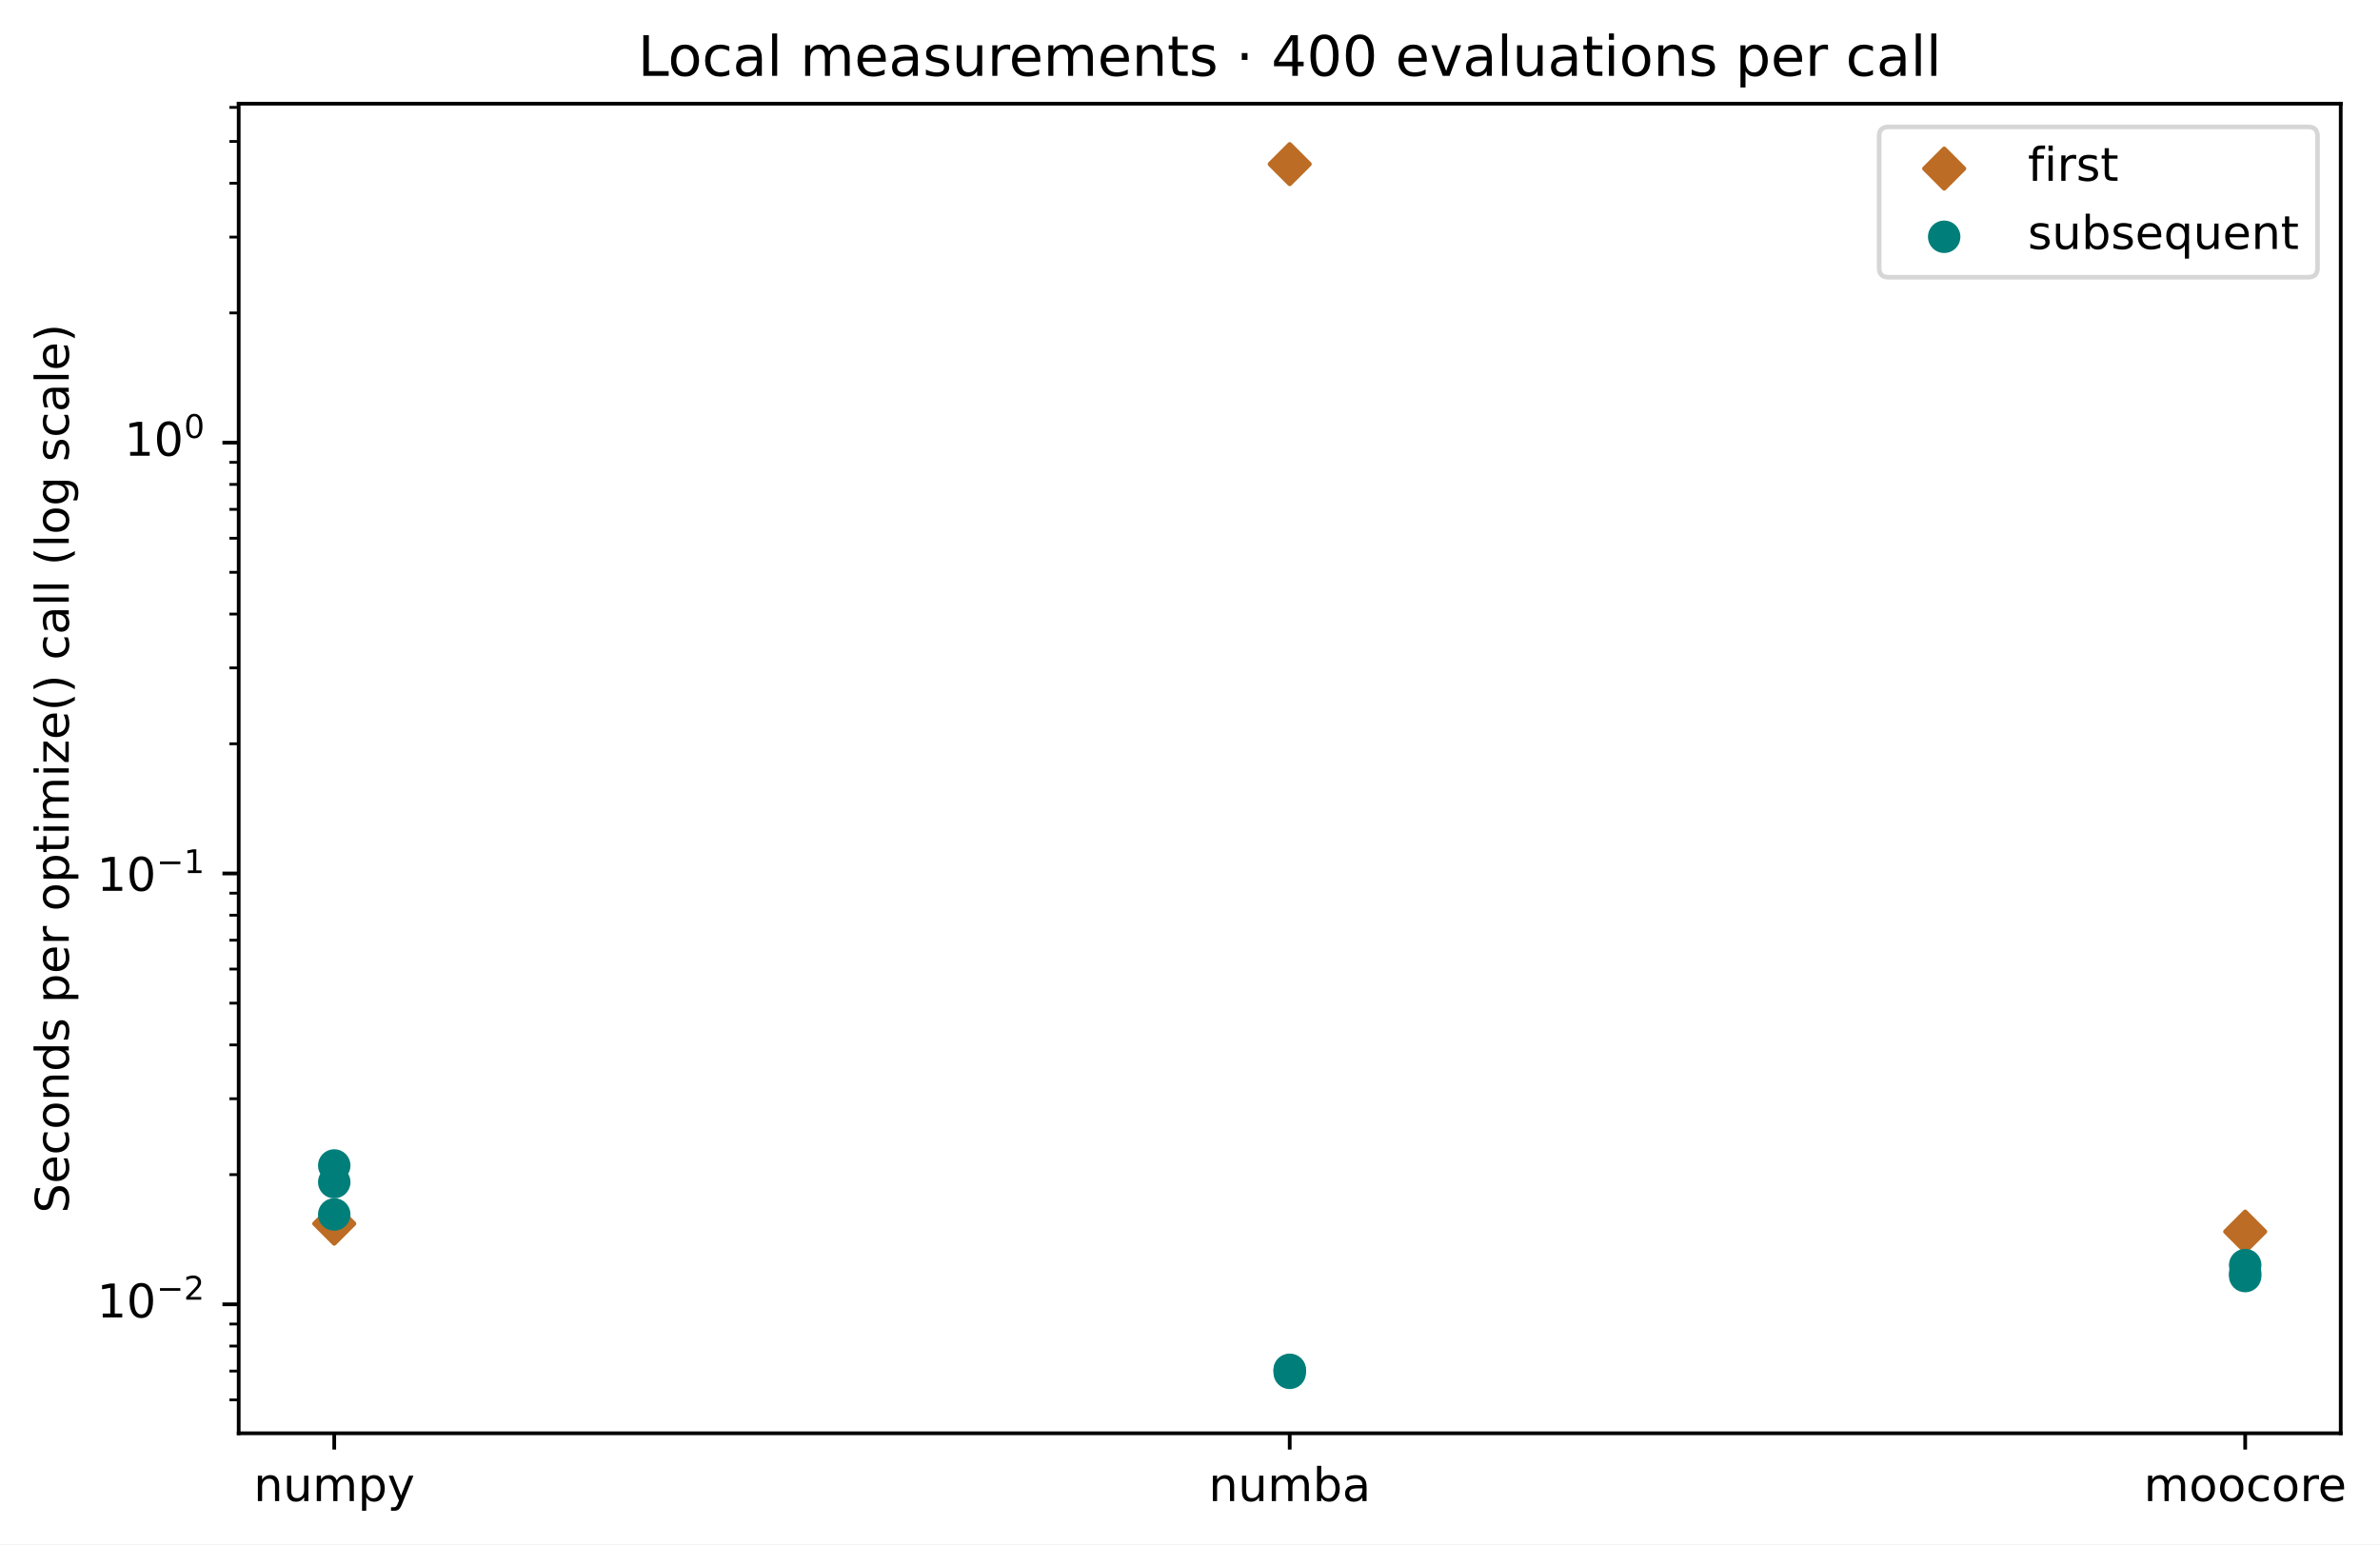
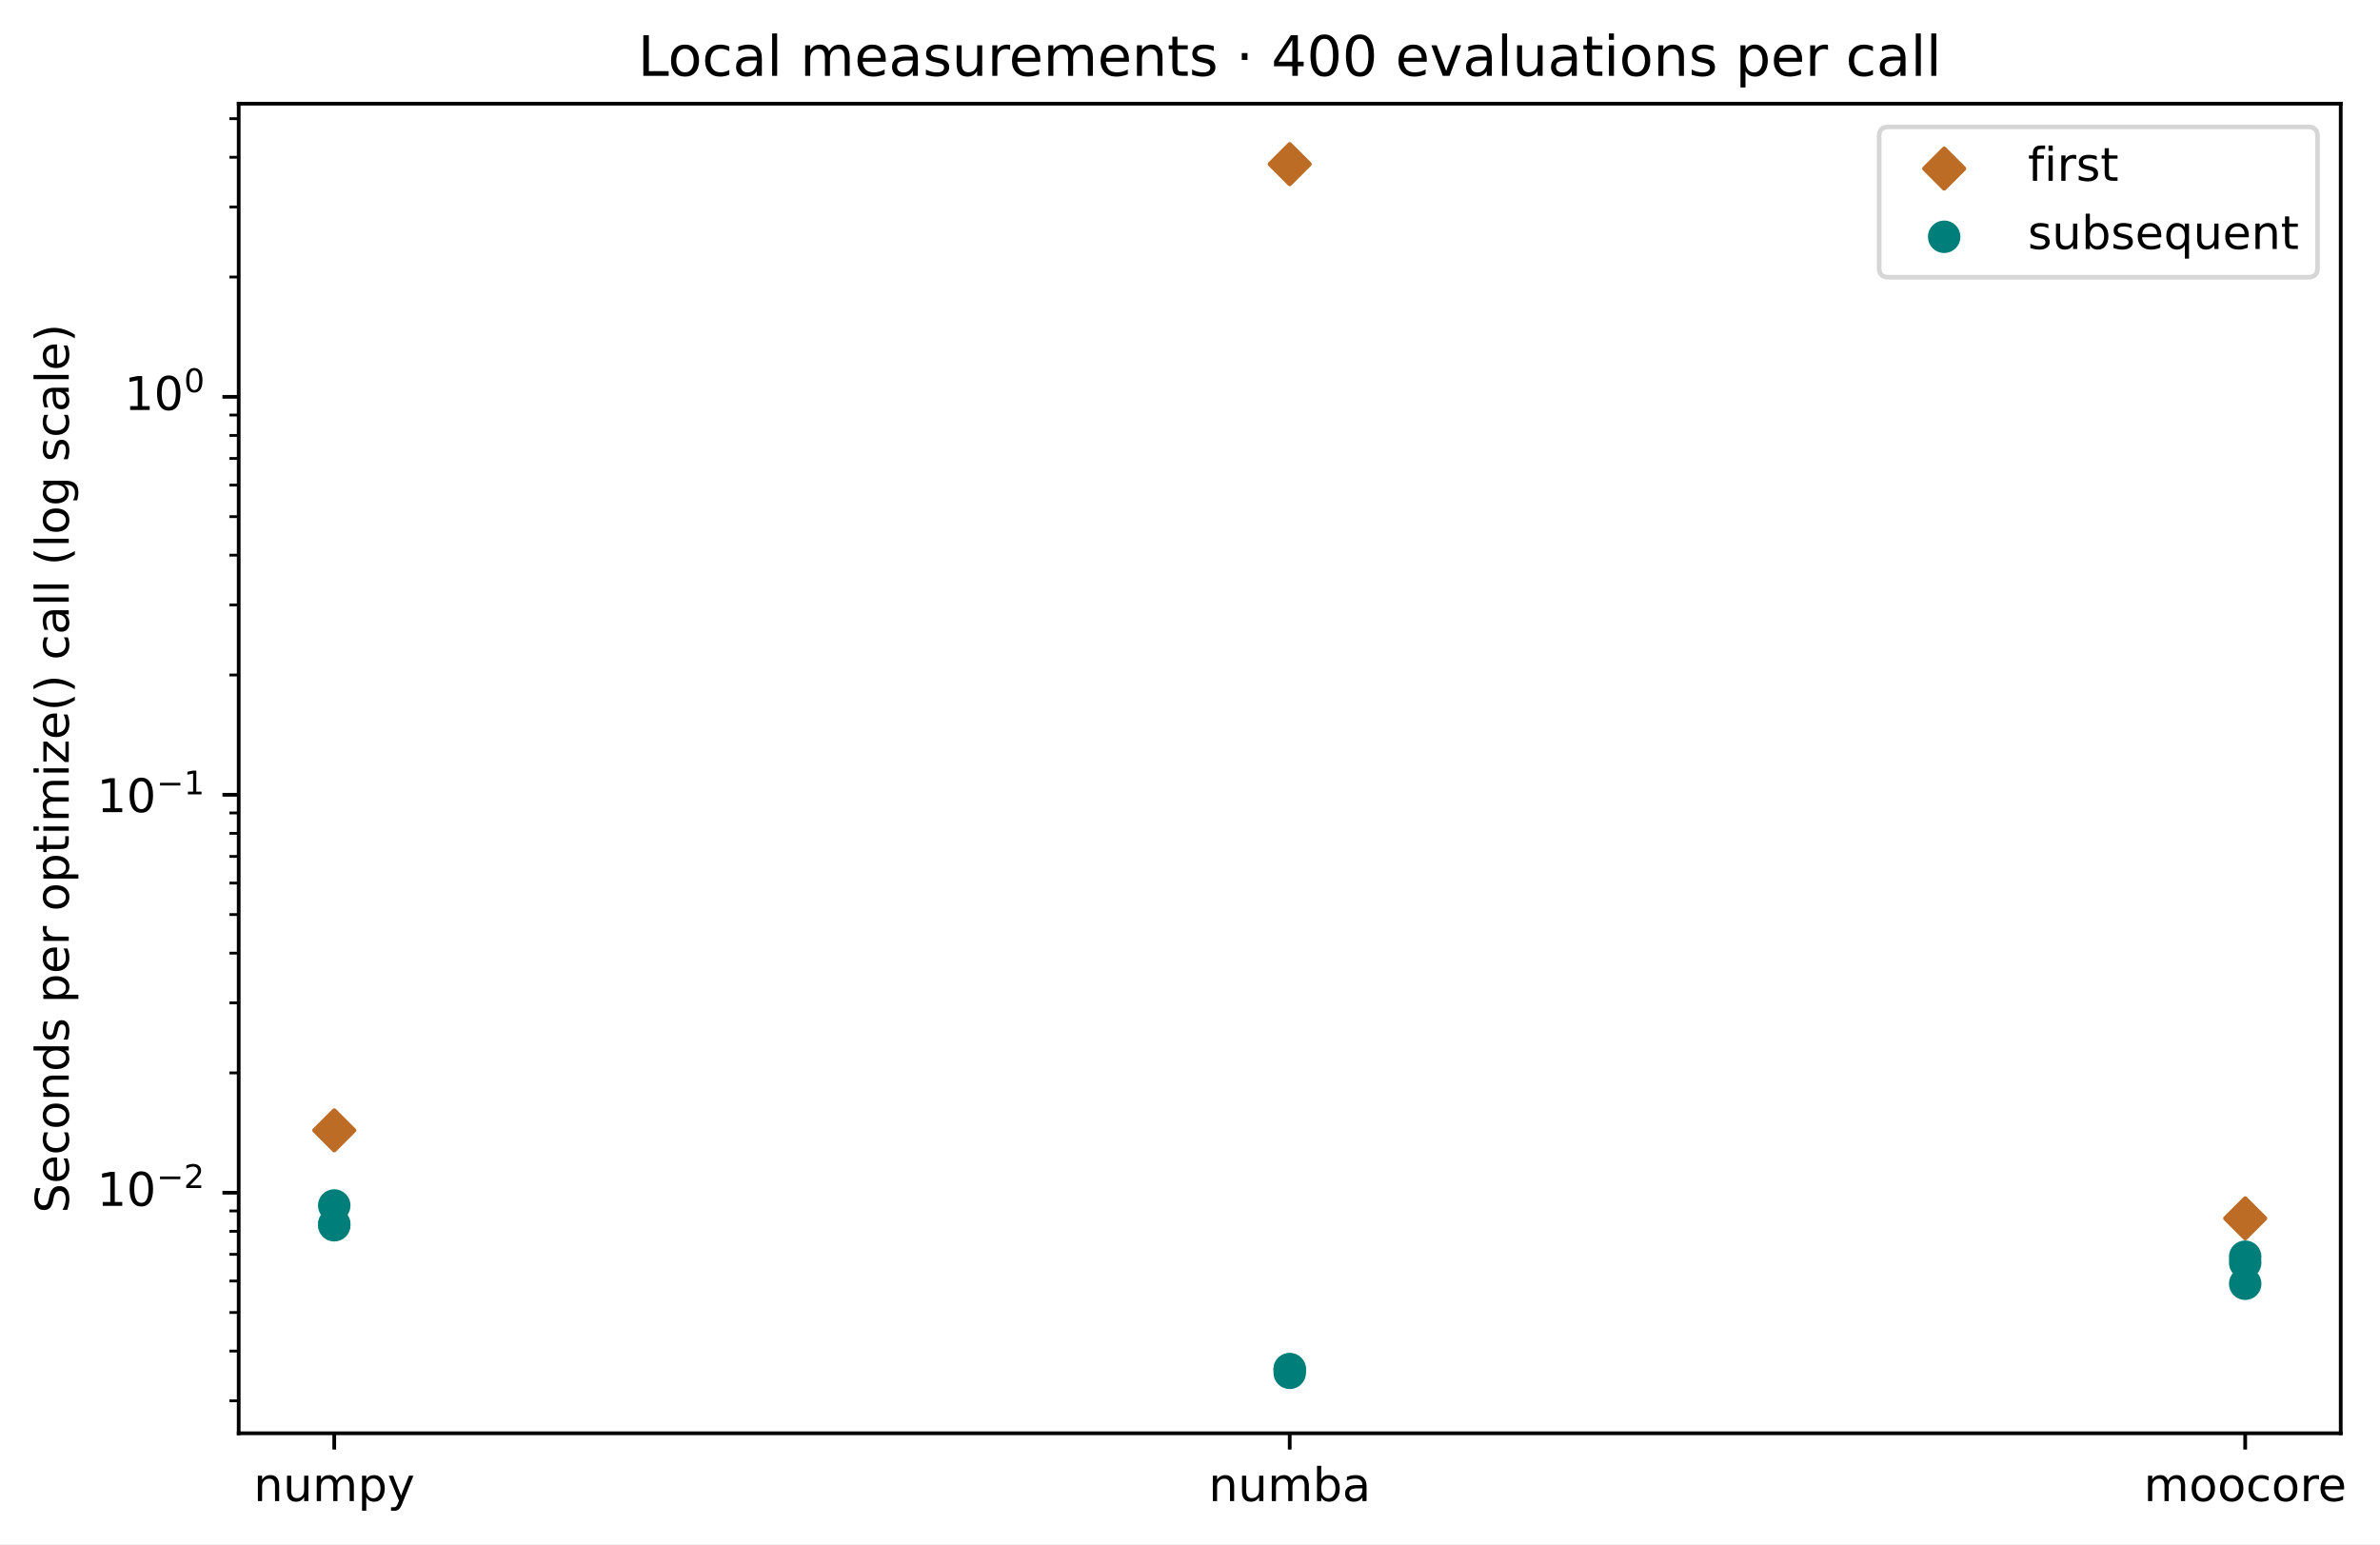
<svg xmlns="http://www.w3.org/2000/svg" xmlns:xlink="http://www.w3.org/1999/xlink" width="512.277pt" height="332.4pt" viewBox="0 0 512.277 332.4" version="1.1">
  <defs>
    <style type="text/css">*{stroke-linejoin: round; stroke-linecap: butt}</style>
  </defs>
  <g id="figure_1">
    <g id="patch_1">
      <path d="M 0 332.4 L 512.277 332.4 L 512.277 0 L 0 0 z " style="fill: #ffffff" />
    </g>
    <g id="axes_1">
      <g id="patch_2">
        <path d="M 51.378 308.521 L 503.826 308.521 L 503.826 22.318 L 51.378 22.318 z " style="fill: #ffffff" />
      </g>
      <g id="PathCollection_1">
        <defs>
          <path id="mc06a43e93e" d="M 0 4.243 L 4.243 0 L 0 -4.243 L -4.243 0 z " style="stroke: #bc6c25" />
        </defs>
        <g clip-path="url(#pd453f70afe)">
-           <use xlink:href="#mc06a43e93e" x="71.944" y="263.402" style="fill: #bc6c25; stroke: #bc6c25" />
+           <use xlink:href="#mc06a43e93e" x="71.944" y="243.312" style="fill: #bc6c25; stroke: #bc6c25" />
        </g>
      </g>
      <g id="PathCollection_2">
        <defs>
          <path id="me982f5717a" d="M 0 3 C 0.796 3 1.559 2.684 2.121 2.121 C 2.684 1.559 3 0.796 3 0 C 3 -0.796 2.684 -1.559 2.121 -2.121 C 1.559 -2.684 0.796 -3 0 -3 C -0.796 -3 -1.559 -2.684 -2.121 -2.121 C -2.684 -1.559 -3 -0.796 -3 0 C -3 0.796 -2.684 1.559 -2.121 2.121 C -1.559 2.684 -0.796 3 0 3 z " style="stroke: #007f7a" />
        </defs>
        <g clip-path="url(#pd453f70afe)">
-           <use xlink:href="#me982f5717a" x="71.944" y="254.459" style="fill: #007f7a; stroke: #007f7a" />
-           <use xlink:href="#me982f5717a" x="71.944" y="250.879" style="fill: #007f7a; stroke: #007f7a" />
-           <use xlink:href="#me982f5717a" x="71.944" y="261.416" style="fill: #007f7a; stroke: #007f7a" />
+           <use xlink:href="#me982f5717a" x="71.944" y="263.499" style="fill: #007f7a; stroke: #007f7a" />
+           <use xlink:href="#me982f5717a" x="71.944" y="259.489" style="fill: #007f7a; stroke: #007f7a" />
+           <use xlink:href="#me982f5717a" x="71.944" y="263.743" style="fill: #007f7a; stroke: #007f7a" />
        </g>
      </g>
      <g id="PathCollection_3">
        <g clip-path="url(#pd453f70afe)">
          <use xlink:href="#mc06a43e93e" x="277.602" y="35.327" style="fill: #bc6c25; stroke: #bc6c25" />
        </g>
      </g>
      <g id="PathCollection_4">
        <g clip-path="url(#pd453f70afe)">
+           <use xlink:href="#me982f5717a" x="277.602" y="294.758" style="fill: #007f7a; stroke: #007f7a" />
          <use xlink:href="#me982f5717a" x="277.602" y="295.512" style="fill: #007f7a; stroke: #007f7a" />
-           <use xlink:href="#me982f5717a" x="277.602" y="294.925" style="fill: #007f7a; stroke: #007f7a" />
-           <use xlink:href="#me982f5717a" x="277.602" y="294.878" style="fill: #007f7a; stroke: #007f7a" />
+           <use xlink:href="#me982f5717a" x="277.602" y="294.723" style="fill: #007f7a; stroke: #007f7a" />
        </g>
      </g>
      <g id="PathCollection_5">
        <g clip-path="url(#pd453f70afe)">
-           <use xlink:href="#mc06a43e93e" x="483.26" y="265.108" style="fill: #bc6c25; stroke: #bc6c25" />
+           <use xlink:href="#mc06a43e93e" x="483.26" y="262.258" style="fill: #bc6c25; stroke: #bc6c25" />
        </g>
      </g>
      <g id="PathCollection_6">
        <g clip-path="url(#pd453f70afe)">
-           <use xlink:href="#me982f5717a" x="483.26" y="274.038" style="fill: #007f7a; stroke: #007f7a" />
-           <use xlink:href="#me982f5717a" x="483.26" y="274.677" style="fill: #007f7a; stroke: #007f7a" />
-           <use xlink:href="#me982f5717a" x="483.26" y="272.32" style="fill: #007f7a; stroke: #007f7a" />
+           <use xlink:href="#me982f5717a" x="483.26" y="270.518" style="fill: #007f7a; stroke: #007f7a" />
+           <use xlink:href="#me982f5717a" x="483.26" y="271.813" style="fill: #007f7a; stroke: #007f7a" />
+           <use xlink:href="#me982f5717a" x="483.26" y="276.332" style="fill: #007f7a; stroke: #007f7a" />
        </g>
      </g>
      <g id="matplotlib.axis_1">
        <g id="xtick_1">
          <g id="line2d_1">
            <defs>
              <path id="m048185d247" d="M 0 0 L 0 3.5 " style="stroke: #000000; stroke-width: 0.8" />
            </defs>
            <g>
              <use xlink:href="#m048185d247" x="71.944" y="308.521" style="stroke: #000000; stroke-width: 0.8" />
            </g>
          </g>
          <g id="text_1">
            <text style="font-size: 10px; font-family: 'DejaVu Sans', 'Bitstream Vera Sans', 'Computer Modern Sans Serif', 'Lucida Grande', 'Verdana', 'Geneva', 'Lucid', 'Arial', 'Helvetica', 'Avant Garde', sans-serif; text-anchor: middle" x="71.944" y="323.12" transform="rotate(-0 71.94393 323.1198)">numpy</text>
          </g>
        </g>
        <g id="xtick_2">
          <g id="line2d_2">
            <g>
              <use xlink:href="#m048185d247" x="277.602" y="308.521" style="stroke: #000000; stroke-width: 0.8" />
            </g>
          </g>
          <g id="text_2">
            <text style="font-size: 10px; font-family: 'DejaVu Sans', 'Bitstream Vera Sans', 'Computer Modern Sans Serif', 'Lucida Grande', 'Verdana', 'Geneva', 'Lucid', 'Arial', 'Helvetica', 'Avant Garde', sans-serif; text-anchor: middle" x="277.602" y="323.12" transform="rotate(-0 277.602 323.1198)">numba</text>
          </g>
        </g>
        <g id="xtick_3">
          <g id="line2d_3">
            <g>
              <use xlink:href="#m048185d247" x="483.26" y="308.521" style="stroke: #000000; stroke-width: 0.8" />
            </g>
          </g>
          <g id="text_3">
            <text style="font-size: 10px; font-family: 'DejaVu Sans', 'Bitstream Vera Sans', 'Computer Modern Sans Serif', 'Lucida Grande', 'Verdana', 'Geneva', 'Lucid', 'Arial', 'Helvetica', 'Avant Garde', sans-serif; text-anchor: middle" x="483.26" y="323.12" transform="rotate(-0 483.2601 323.1198)">moocore</text>
          </g>
        </g>
      </g>
      <g id="matplotlib.axis_2">
        <g id="ytick_1">
          <g id="line2d_4">
            <defs>
              <path id="m38a02dc776" d="M 0 0 L -3.5 0 " style="stroke: #000000; stroke-width: 0.8" />
            </defs>
            <g>
-               <use xlink:href="#m38a02dc776" x="51.378" y="280.761" style="stroke: #000000; stroke-width: 0.8" />
+               <use xlink:href="#m38a02dc776" x="51.378" y="256.738" style="stroke: #000000; stroke-width: 0.8" />
            </g>
          </g>
          <g id="text_4">
-             <g transform="translate(20.87813 284.56)">
+             <g transform="translate(20.87813 260.5374)">
              <text>
                <tspan x="0" y="-0.977" style="font-size: 10px; font-family: 'DejaVu Sans'">1</tspan>
                <tspan x="6.362" y="-0.977" style="font-size: 10px; font-family: 'DejaVu Sans'">0</tspan>
                <tspan x="12.82" y="-4.805" style="font-size: 7px; font-family: 'DejaVu Sans'">−</tspan>
                <tspan x="18.686" y="-4.805" style="font-size: 7px; font-family: 'DejaVu Sans'">2</tspan>
              </text>
            </g>
          </g>
        </g>
        <g id="ytick_2">
          <g id="line2d_5">
            <g>
-               <use xlink:href="#m38a02dc776" x="51.378" y="188.02" style="stroke: #000000; stroke-width: 0.8" />
+               <use xlink:href="#m38a02dc776" x="51.378" y="171.08" style="stroke: #000000; stroke-width: 0.8" />
            </g>
          </g>
          <g id="text_5">
-             <g transform="translate(20.87813 191.8188)">
+             <g transform="translate(20.87813 174.8788)">
              <text>
                <tspan x="0" y="-0.064" style="font-size: 10px; font-family: 'DejaVu Sans'">1</tspan>
                <tspan x="6.362" y="-0.064" style="font-size: 10px; font-family: 'DejaVu Sans'">0</tspan>
                <tspan x="12.82" y="-3.892" style="font-size: 7px; font-family: 'DejaVu Sans'">−</tspan>
                <tspan x="18.686" y="-3.892" style="font-size: 7px; font-family: 'DejaVu Sans'">1</tspan>
              </text>
            </g>
          </g>
        </g>
        <g id="ytick_3">
          <g id="line2d_6">
            <g>
-               <use xlink:href="#m38a02dc776" x="51.378" y="95.278" style="stroke: #000000; stroke-width: 0.8" />
+               <use xlink:href="#m38a02dc776" x="51.378" y="85.421" style="stroke: #000000; stroke-width: 0.8" />
            </g>
          </g>
          <g id="text_6">
-             <g transform="translate(26.77812 99.07764)">
+             <g transform="translate(26.77812 89.22006)">
              <text>
                <tspan x="0" y="-0.977" style="font-size: 10px; font-family: 'DejaVu Sans'">1</tspan>
                <tspan x="6.362" y="-0.977" style="font-size: 10px; font-family: 'DejaVu Sans'">0</tspan>
                <tspan x="12.82" y="-4.805" style="font-size: 7px; font-family: 'DejaVu Sans'">0</tspan>
              </text>
            </g>
          </g>
        </g>
        <g id="ytick_4">
          <g id="line2d_7">
            <defs>
              <path id="m492769a3f3" d="M 0 0 L -2 0 " style="stroke: #000000; stroke-width: 0.6" />
            </defs>
            <g>
-               <use xlink:href="#m492769a3f3" x="51.378" y="301.335" style="stroke: #000000; stroke-width: 0.6" />
+               <use xlink:href="#m492769a3f3" x="51.378" y="301.527" style="stroke: #000000; stroke-width: 0.6" />
            </g>
          </g>
        </g>
        <g id="ytick_5">
          <g id="line2d_8">
            <g>
-               <use xlink:href="#m492769a3f3" x="51.378" y="295.127" style="stroke: #000000; stroke-width: 0.6" />
+               <use xlink:href="#m492769a3f3" x="51.378" y="290.825" style="stroke: #000000; stroke-width: 0.6" />
            </g>
          </g>
        </g>
        <g id="ytick_6">
          <g id="line2d_9">
            <g>
-               <use xlink:href="#m492769a3f3" x="51.378" y="289.748" style="stroke: #000000; stroke-width: 0.6" />
+               <use xlink:href="#m492769a3f3" x="51.378" y="282.524" style="stroke: #000000; stroke-width: 0.6" />
            </g>
          </g>
        </g>
        <g id="ytick_7">
          <g id="line2d_10">
            <g>
-               <use xlink:href="#m492769a3f3" x="51.378" y="285.004" style="stroke: #000000; stroke-width: 0.6" />
+               <use xlink:href="#m492769a3f3" x="51.378" y="275.741" style="stroke: #000000; stroke-width: 0.6" />
            </g>
          </g>
        </g>
        <g id="ytick_8">
          <g id="line2d_11">
            <g>
-               <use xlink:href="#m492769a3f3" x="51.378" y="252.843" style="stroke: #000000; stroke-width: 0.6" />
+               <use xlink:href="#m492769a3f3" x="51.378" y="270.007" style="stroke: #000000; stroke-width: 0.6" />
            </g>
          </g>
        </g>
        <g id="ytick_9">
          <g id="line2d_12">
            <g>
-               <use xlink:href="#m492769a3f3" x="51.378" y="236.512" style="stroke: #000000; stroke-width: 0.6" />
+               <use xlink:href="#m492769a3f3" x="51.378" y="265.039" style="stroke: #000000; stroke-width: 0.6" />
            </g>
          </g>
        </g>
        <g id="ytick_10">
          <g id="line2d_13">
            <g>
-               <use xlink:href="#m492769a3f3" x="51.378" y="224.925" style="stroke: #000000; stroke-width: 0.6" />
+               <use xlink:href="#m492769a3f3" x="51.378" y="260.658" style="stroke: #000000; stroke-width: 0.6" />
            </g>
          </g>
        </g>
        <g id="ytick_11">
          <g id="line2d_14">
            <g>
-               <use xlink:href="#m492769a3f3" x="51.378" y="215.937" style="stroke: #000000; stroke-width: 0.6" />
+               <use xlink:href="#m492769a3f3" x="51.378" y="230.952" style="stroke: #000000; stroke-width: 0.6" />
            </g>
          </g>
        </g>
        <g id="ytick_12">
          <g id="line2d_15">
            <g>
-               <use xlink:href="#m492769a3f3" x="51.378" y="208.594" style="stroke: #000000; stroke-width: 0.6" />
+               <use xlink:href="#m492769a3f3" x="51.378" y="215.869" style="stroke: #000000; stroke-width: 0.6" />
            </g>
          </g>
        </g>
        <g id="ytick_13">
          <g id="line2d_16">
            <g>
-               <use xlink:href="#m492769a3f3" x="51.378" y="202.385" style="stroke: #000000; stroke-width: 0.6" />
+               <use xlink:href="#m492769a3f3" x="51.378" y="205.167" style="stroke: #000000; stroke-width: 0.6" />
            </g>
          </g>
        </g>
        <g id="ytick_14">
          <g id="line2d_17">
            <g>
-               <use xlink:href="#m492769a3f3" x="51.378" y="197.007" style="stroke: #000000; stroke-width: 0.6" />
+               <use xlink:href="#m492769a3f3" x="51.378" y="196.865" style="stroke: #000000; stroke-width: 0.6" />
            </g>
          </g>
        </g>
        <g id="ytick_15">
          <g id="line2d_18">
            <g>
-               <use xlink:href="#m492769a3f3" x="51.378" y="192.263" style="stroke: #000000; stroke-width: 0.6" />
+               <use xlink:href="#m492769a3f3" x="51.378" y="190.083" style="stroke: #000000; stroke-width: 0.6" />
            </g>
          </g>
        </g>
        <g id="ytick_16">
          <g id="line2d_19">
            <g>
-               <use xlink:href="#m492769a3f3" x="51.378" y="160.102" style="stroke: #000000; stroke-width: 0.6" />
+               <use xlink:href="#m492769a3f3" x="51.378" y="184.348" style="stroke: #000000; stroke-width: 0.6" />
            </g>
          </g>
        </g>
        <g id="ytick_17">
          <g id="line2d_20">
            <g>
-               <use xlink:href="#m492769a3f3" x="51.378" y="143.771" style="stroke: #000000; stroke-width: 0.6" />
+               <use xlink:href="#m492769a3f3" x="51.378" y="179.381" style="stroke: #000000; stroke-width: 0.6" />
            </g>
          </g>
        </g>
        <g id="ytick_18">
          <g id="line2d_21">
            <g>
-               <use xlink:href="#m492769a3f3" x="51.378" y="132.184" style="stroke: #000000; stroke-width: 0.6" />
+               <use xlink:href="#m492769a3f3" x="51.378" y="174.999" style="stroke: #000000; stroke-width: 0.6" />
            </g>
          </g>
        </g>
        <g id="ytick_19">
          <g id="line2d_22">
            <g>
-               <use xlink:href="#m492769a3f3" x="51.378" y="123.196" style="stroke: #000000; stroke-width: 0.6" />
+               <use xlink:href="#m492769a3f3" x="51.378" y="145.294" style="stroke: #000000; stroke-width: 0.6" />
            </g>
          </g>
        </g>
        <g id="ytick_20">
          <g id="line2d_23">
            <g>
-               <use xlink:href="#m492769a3f3" x="51.378" y="115.853" style="stroke: #000000; stroke-width: 0.6" />
+               <use xlink:href="#m492769a3f3" x="51.378" y="130.21" style="stroke: #000000; stroke-width: 0.6" />
            </g>
          </g>
        </g>
        <g id="ytick_21">
          <g id="line2d_24">
            <g>
-               <use xlink:href="#m492769a3f3" x="51.378" y="109.644" style="stroke: #000000; stroke-width: 0.6" />
+               <use xlink:href="#m492769a3f3" x="51.378" y="119.508" style="stroke: #000000; stroke-width: 0.6" />
            </g>
          </g>
        </g>
        <g id="ytick_22">
          <g id="line2d_25">
            <g>
-               <use xlink:href="#m492769a3f3" x="51.378" y="104.266" style="stroke: #000000; stroke-width: 0.6" />
+               <use xlink:href="#m492769a3f3" x="51.378" y="111.207" style="stroke: #000000; stroke-width: 0.6" />
            </g>
          </g>
        </g>
        <g id="ytick_23">
          <g id="line2d_26">
            <g>
-               <use xlink:href="#m492769a3f3" x="51.378" y="99.522" style="stroke: #000000; stroke-width: 0.6" />
+               <use xlink:href="#m492769a3f3" x="51.378" y="104.424" style="stroke: #000000; stroke-width: 0.6" />
            </g>
          </g>
        </g>
        <g id="ytick_24">
          <g id="line2d_27">
            <g>
-               <use xlink:href="#m492769a3f3" x="51.378" y="67.361" style="stroke: #000000; stroke-width: 0.6" />
+               <use xlink:href="#m492769a3f3" x="51.378" y="98.69" style="stroke: #000000; stroke-width: 0.6" />
            </g>
          </g>
        </g>
        <g id="ytick_25">
          <g id="line2d_28">
            <g>
-               <use xlink:href="#m492769a3f3" x="51.378" y="51.03" style="stroke: #000000; stroke-width: 0.6" />
+               <use xlink:href="#m492769a3f3" x="51.378" y="93.722" style="stroke: #000000; stroke-width: 0.6" />
            </g>
          </g>
        </g>
        <g id="ytick_26">
          <g id="line2d_29">
            <g>
-               <use xlink:href="#m492769a3f3" x="51.378" y="39.443" style="stroke: #000000; stroke-width: 0.6" />
+               <use xlink:href="#m492769a3f3" x="51.378" y="89.34" style="stroke: #000000; stroke-width: 0.6" />
            </g>
          </g>
        </g>
        <g id="ytick_27">
          <g id="line2d_30">
            <g>
-               <use xlink:href="#m492769a3f3" x="51.378" y="30.455" style="stroke: #000000; stroke-width: 0.6" />
+               <use xlink:href="#m492769a3f3" x="51.378" y="59.635" style="stroke: #000000; stroke-width: 0.6" />
            </g>
          </g>
        </g>
        <g id="ytick_28">
          <g id="line2d_31">
            <g>
-               <use xlink:href="#m492769a3f3" x="51.378" y="23.112" style="stroke: #000000; stroke-width: 0.6" />
+               <use xlink:href="#m492769a3f3" x="51.378" y="44.551" style="stroke: #000000; stroke-width: 0.6" />
+             </g>
+           </g>
+         </g>
+         <g id="ytick_29">
+           <g id="line2d_32">
+             <g>
+               <use xlink:href="#m492769a3f3" x="51.378" y="33.849" style="stroke: #000000; stroke-width: 0.6" />
+             </g>
+           </g>
+         </g>
+         <g id="ytick_30">
+           <g id="line2d_33">
+             <g>
+               <use xlink:href="#m492769a3f3" x="51.378" y="25.548" style="stroke: #000000; stroke-width: 0.6" />
            </g>
          </g>
        </g>
        <g id="text_7">
          <text style="font-size: 10px; font-family: 'DejaVu Sans', 'Bitstream Vera Sans', 'Computer Modern Sans Serif', 'Lucida Grande', 'Verdana', 'Geneva', 'Lucid', 'Arial', 'Helvetica', 'Avant Garde', sans-serif; text-anchor: middle" x="14.798" y="165.42" transform="rotate(-90 14.79844 165.4198)">Seconds per optimize() call (log scale)</text>
        </g>
      </g>
      <g id="patch_3">
        <path d="M 51.378 308.521 L 51.378 22.318 " style="fill: none; stroke: #000000; stroke-width: 0.8; stroke-linejoin: miter; stroke-linecap: square" />
      </g>
      <g id="patch_4">
        <path d="M 503.826 308.521 L 503.826 22.318 " style="fill: none; stroke: #000000; stroke-width: 0.8; stroke-linejoin: miter; stroke-linecap: square" />
      </g>
      <g id="patch_5">
        <path d="M 51.378 308.521 L 503.826 308.521 " style="fill: none; stroke: #000000; stroke-width: 0.8; stroke-linejoin: miter; stroke-linecap: square" />
      </g>
      <g id="patch_6">
        <path d="M 51.378 22.318 L 503.826 22.318 " style="fill: none; stroke: #000000; stroke-width: 0.8; stroke-linejoin: miter; stroke-linecap: square" />
      </g>
      <g id="text_8">
        <text style="font-size: 12px; font-family: 'DejaVu Sans', 'Bitstream Vera Sans', 'Computer Modern Sans Serif', 'Lucida Grande', 'Verdana', 'Geneva', 'Lucid', 'Arial', 'Helvetica', 'Avant Garde', sans-serif; text-anchor: middle" x="277.602" y="16.318" transform="rotate(-0 277.602 16.31812)">Local measurements · 400 evaluations per call</text>
      </g>
      <g id="legend_1">
        <g id="patch_7">
          <path d="M 406.471 59.674 L 496.826 59.674 Q 498.826 59.674 498.826 57.674 L 498.826 29.318 Q 498.826 27.318 496.826 27.318 L 406.471 27.318 Q 404.471 27.318 404.471 29.318 L 404.471 57.674 Q 404.471 59.674 406.471 59.674 z " style="fill: #ffffff; opacity: 0.8; stroke: #cccccc; stroke-linejoin: miter" />
        </g>
        <g id="PathCollection_7">
          <g>
            <use xlink:href="#mc06a43e93e" x="418.471" y="36.292" style="fill: #bc6c25; stroke: #bc6c25" />
          </g>
        </g>
        <g id="text_9">
          <text style="font-size: 10px; font-family: 'DejaVu Sans', 'Bitstream Vera Sans', 'Computer Modern Sans Serif', 'Lucida Grande', 'Verdana', 'Geneva', 'Lucid', 'Arial', 'Helvetica', 'Avant Garde', sans-serif; text-anchor: start" x="436.471" y="38.917" transform="rotate(-0 436.4712 38.91656)">first</text>
        </g>
        <g id="PathCollection_8">
          <g>
            <use xlink:href="#me982f5717a" x="418.471" y="50.97" style="fill: #007f7a; stroke: #007f7a" />
          </g>
        </g>
        <g id="text_10">
          <text style="font-size: 10px; font-family: 'DejaVu Sans', 'Bitstream Vera Sans', 'Computer Modern Sans Serif', 'Lucida Grande', 'Verdana', 'Geneva', 'Lucid', 'Arial', 'Helvetica', 'Avant Garde', sans-serif; text-anchor: start" x="436.471" y="53.595" transform="rotate(-0 436.4712 53.59469)">subsequent</text>
        </g>
      </g>
    </g>
  </g>
  <defs>
    <clipPath id="pd453f70afe">
      <rect x="51.378" y="22.318" width="452.448" height="286.203" />
    </clipPath>
  </defs>
</svg>
